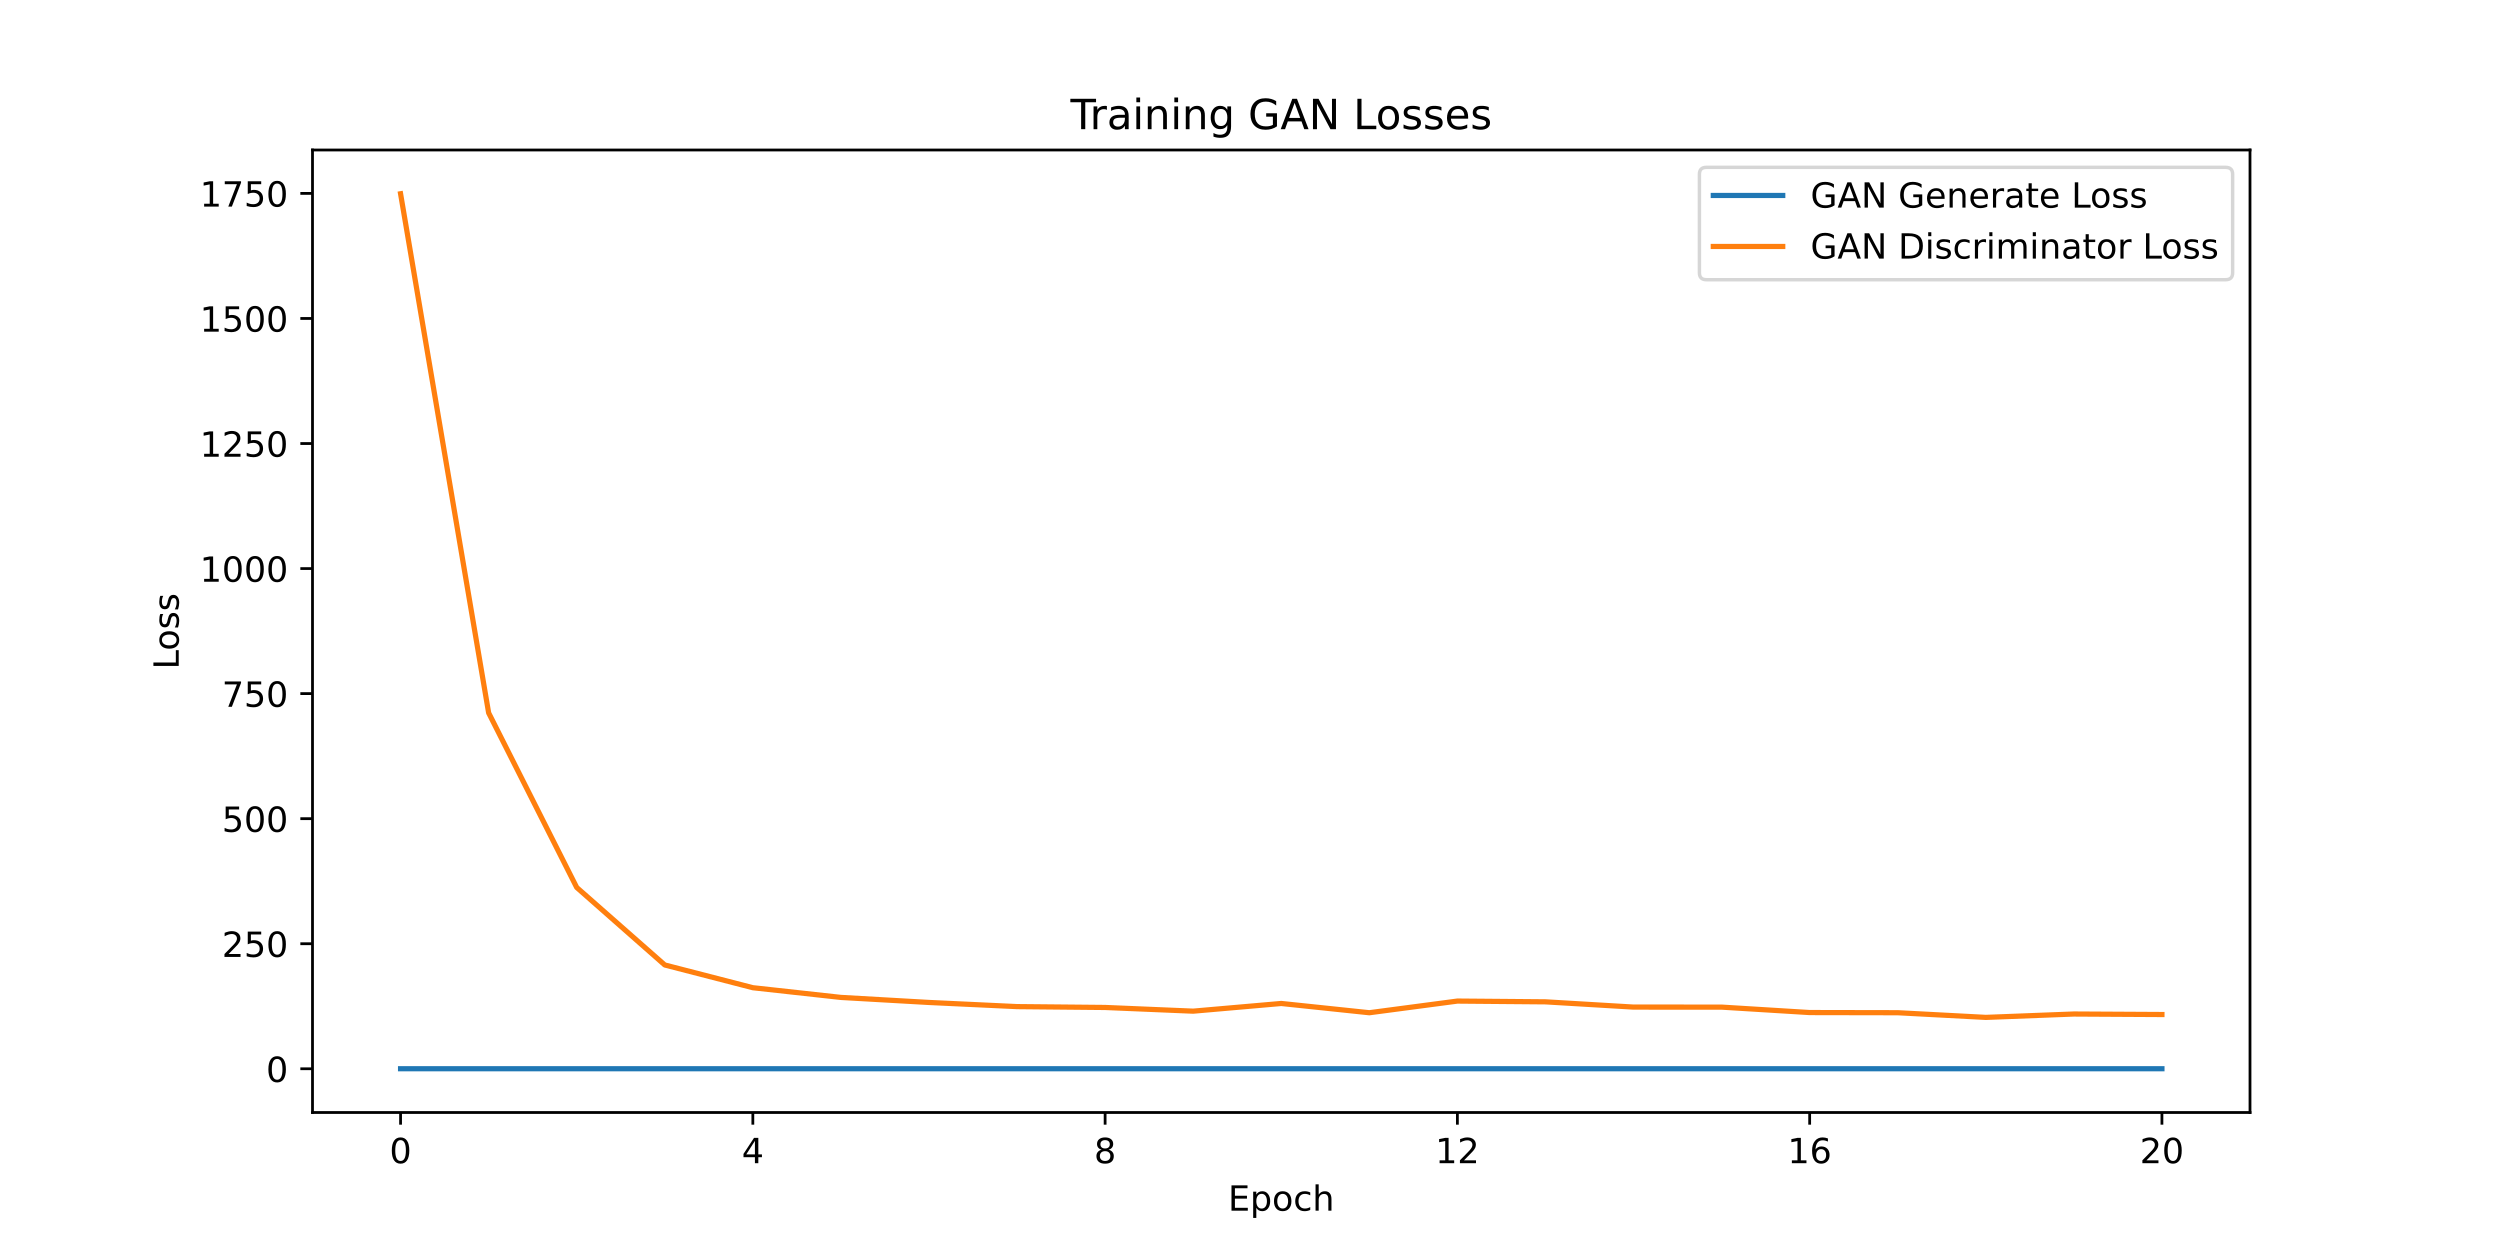
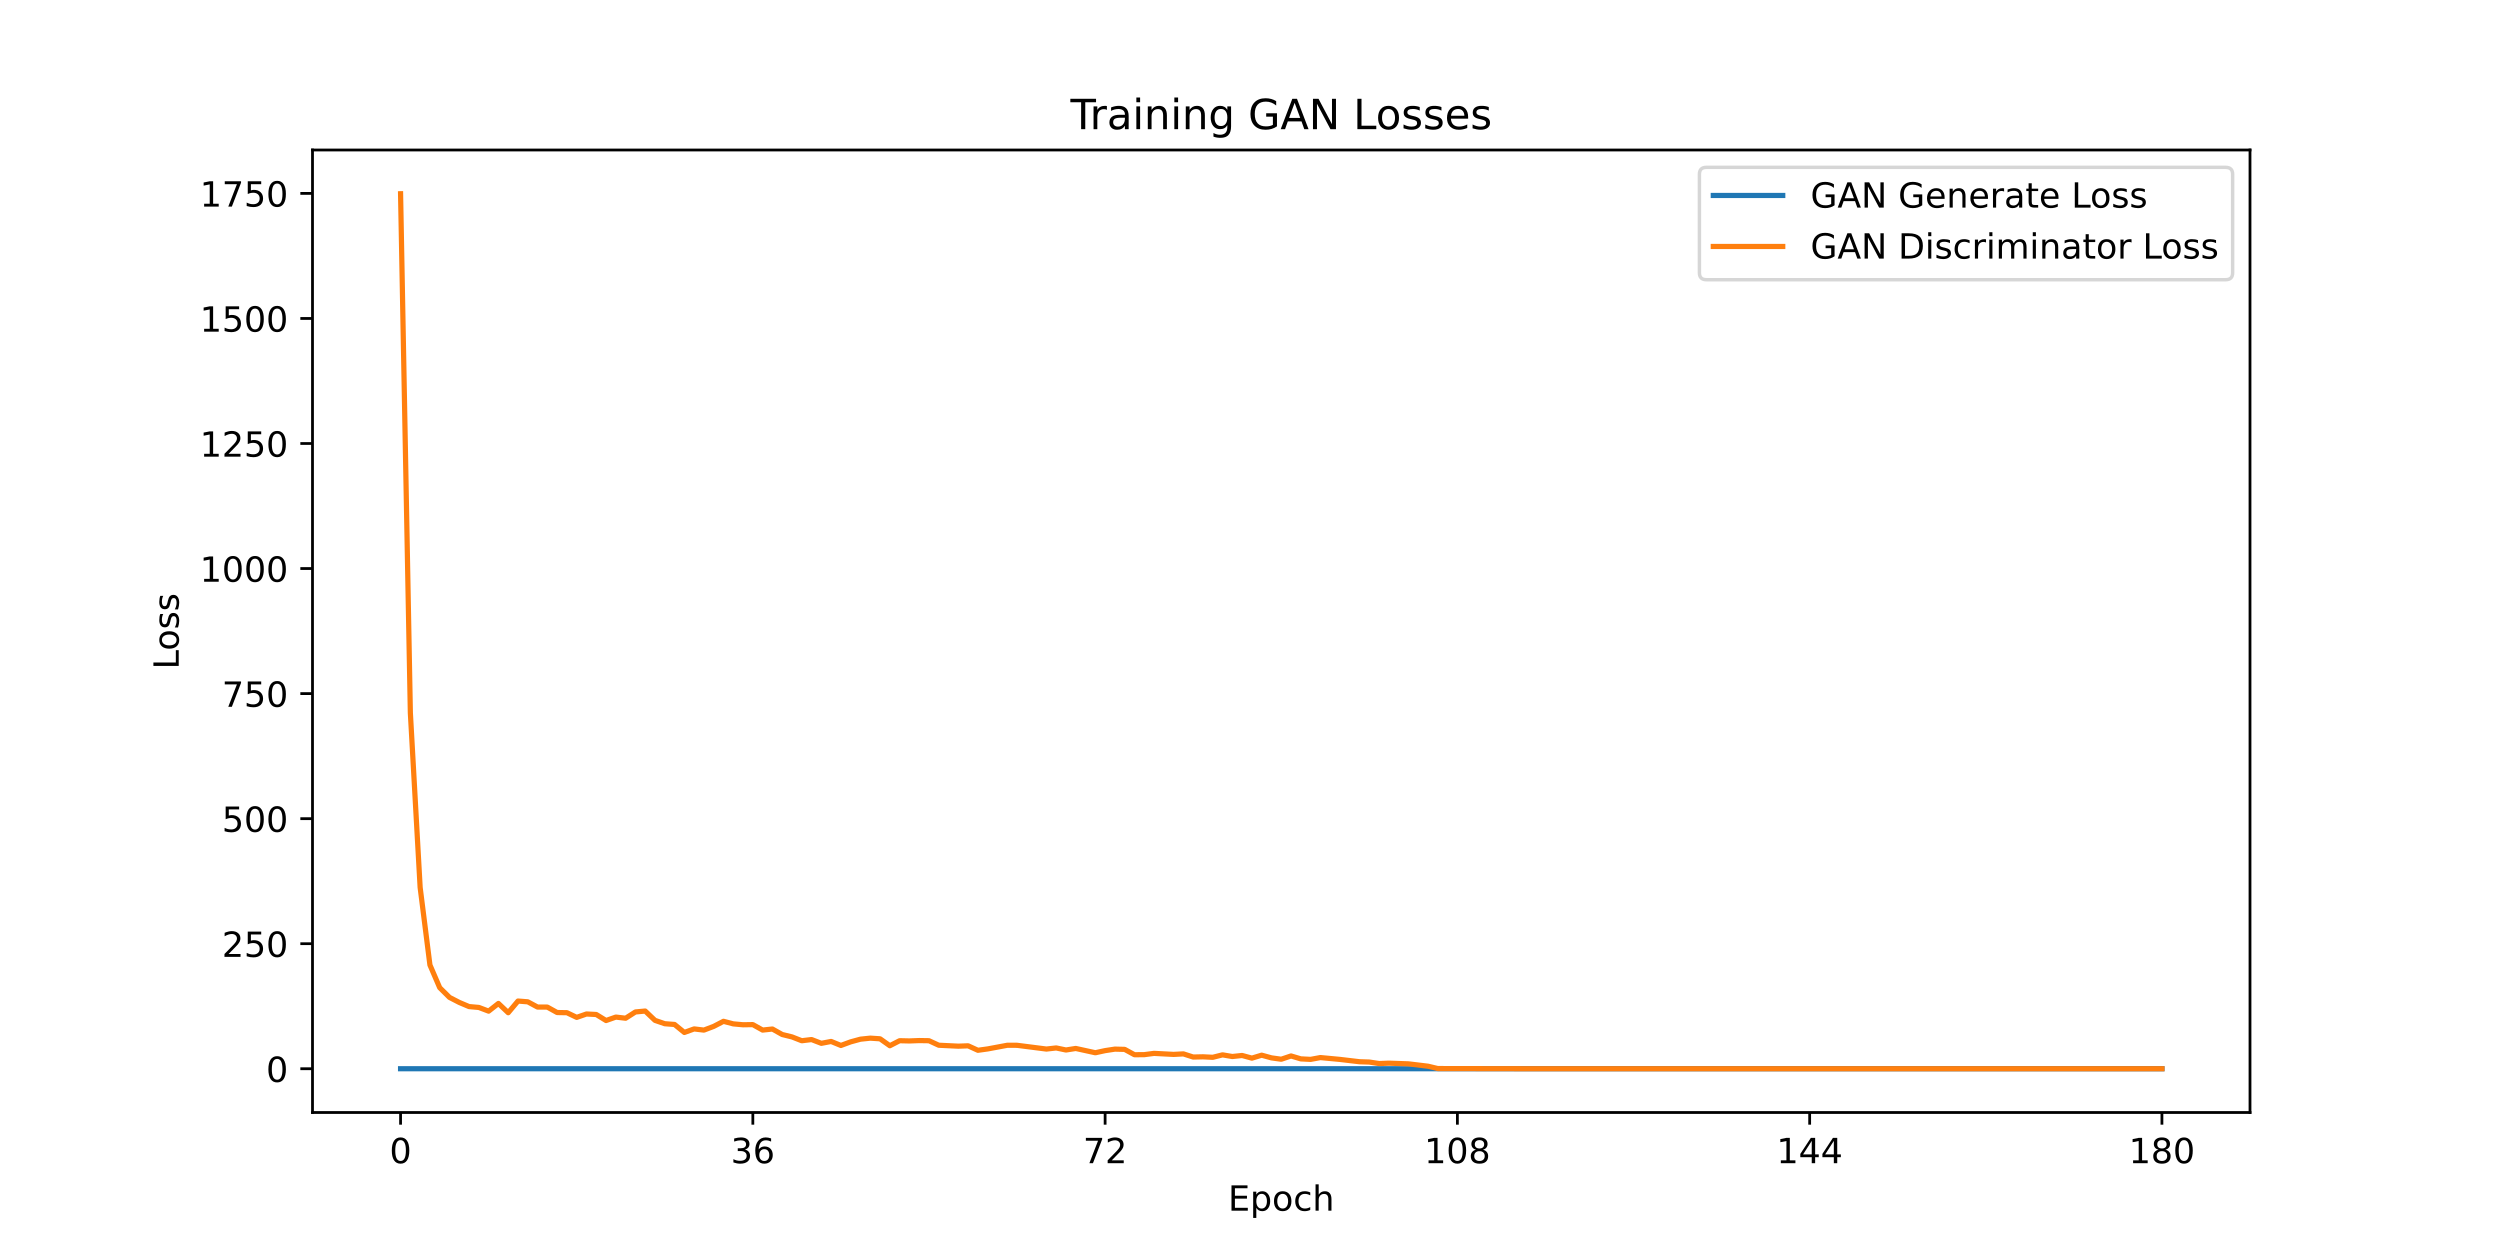
<svg xmlns="http://www.w3.org/2000/svg" xmlns:xlink="http://www.w3.org/1999/xlink" width="720pt" height="360pt" viewBox="0 0 720 360" version="1.1">
  <defs>
    <style type="text/css">*{stroke-linejoin: round; stroke-linecap: butt}</style>
  </defs>
  <g id="figure_1">
    <g id="patch_1">
      <path d="M 0 360  L 720 360  L 720 0  L 0 0  z " style="fill: #ffffff" />
    </g>
    <g id="axes_1">
      <g id="patch_2">
        <path d="M 90 320.4  L 648 320.4  L 648 43.2  L 90 43.2  z " style="fill: #ffffff" />
      </g>
      <g id="matplotlib.axis_1">
        <g id="xtick_1">
          <g id="line2d_1">
            <defs>
-               <path id="m4327626e29" d="M 0 0  L 0 3.5  " style="stroke: #000000; stroke-width: 0.8" />
-             </defs>
-             <g>
-               <use xlink:href="#m4327626e29" x="115.364" y="320.4" style="stroke: #000000; stroke-width: 0.8" />
+               <path id="m03075c5ee9" d="M 0 0  L 0 3.5  " style="stroke: #000000; stroke-width: 0.8" />
+             </defs>
+             <g>
+               <use xlink:href="#m03075c5ee9" x="115.364" y="320.4" style="stroke: #000000; stroke-width: 0.8" />
            </g>
          </g>
          <g id="text_1">
            <g transform="translate(112.1824 334.9984) scale(0.1 -0.1)">
              <defs>
                <path id="DejaVuSans-30" d="M 2034 4250  Q 1547 4250 1301 3770  Q 1056 3291 1056 2328  Q 1056 1369 1301 889  Q 1547 409 2034 409  Q 2525 409 2770 889  Q 3016 1369 3016 2328  Q 3016 3291 2770 3770  Q 2525 4250 2034 4250  z M 2034 4750  Q 2819 4750 3233 4129  Q 3647 3509 3647 2328  Q 3647 1150 3233 529  Q 2819 -91 2034 -91  Q 1250 -91 836 529  Q 422 1150 422 2328  Q 422 3509 836 4129  Q 1250 4750 2034 4750  z " transform="scale(0.015625)" />
              </defs>
              <use xlink:href="#DejaVuSans-30" />
            </g>
          </g>
        </g>
        <g id="xtick_2">
          <g id="line2d_2">
            <g>
-               <use xlink:href="#m4327626e29" x="216.818" y="320.4" style="stroke: #000000; stroke-width: 0.8" />
+               <use xlink:href="#m03075c5ee9" x="216.818" y="320.4" style="stroke: #000000; stroke-width: 0.8" />
            </g>
          </g>
          <g id="text_2">
-             <g transform="translate(213.6369 334.9984) scale(0.1 -0.1)">
-               <defs>
-                 <path id="DejaVuSans-34" d="M 2419 4116  L 825 1625  L 2419 1625  L 2419 4116  z M 2253 4666  L 3047 4666  L 3047 1625  L 3713 1625  L 3713 1100  L 3047 1100  L 3047 0  L 2419 0  L 2419 1100  L 313 1100  L 313 1709  L 2253 4666  z " transform="scale(0.015625)" />
-               </defs>
-               <use xlink:href="#DejaVuSans-34" />
+             <g transform="translate(210.4557 334.9984) scale(0.1 -0.1)">
+               <defs>
+                 <path id="DejaVuSans-33" d="M 2597 2516  Q 3050 2419 3304 2112  Q 3559 1806 3559 1356  Q 3559 666 3084 287  Q 2609 -91 1734 -91  Q 1441 -91 1130 -33  Q 819 25 488 141  L 488 750  Q 750 597 1062 519  Q 1375 441 1716 441  Q 2309 441 2620 675  Q 2931 909 2931 1356  Q 2931 1769 2642 2001  Q 2353 2234 1838 2234  L 1294 2234  L 1294 2753  L 1863 2753  Q 2328 2753 2575 2939  Q 2822 3125 2822 3475  Q 2822 3834 2567 4026  Q 2313 4219 1838 4219  Q 1578 4219 1281 4162  Q 984 4106 628 3988  L 628 4550  Q 988 4650 1302 4700  Q 1616 4750 1894 4750  Q 2613 4750 3031 4423  Q 3450 4097 3450 3541  Q 3450 3153 3228 2886  Q 3006 2619 2597 2516  z " transform="scale(0.015625)" />
+                 <path id="DejaVuSans-36" d="M 2113 2584  Q 1688 2584 1439 2293  Q 1191 2003 1191 1497  Q 1191 994 1439 701  Q 1688 409 2113 409  Q 2538 409 2786 701  Q 3034 994 3034 1497  Q 3034 2003 2786 2293  Q 2538 2584 2113 2584  z M 3366 4563  L 3366 3988  Q 3128 4100 2886 4159  Q 2644 4219 2406 4219  Q 1781 4219 1451 3797  Q 1122 3375 1075 2522  Q 1259 2794 1537 2939  Q 1816 3084 2150 3084  Q 2853 3084 3261 2657  Q 3669 2231 3669 1497  Q 3669 778 3244 343  Q 2819 -91 2113 -91  Q 1303 -91 875 529  Q 447 1150 447 2328  Q 447 3434 972 4092  Q 1497 4750 2381 4750  Q 2619 4750 2861 4703  Q 3103 4656 3366 4563  z " transform="scale(0.015625)" />
+               </defs>
+               <use xlink:href="#DejaVuSans-33" />
+               <use xlink:href="#DejaVuSans-36" transform="translate(63.62305 0)" />
            </g>
          </g>
        </g>
        <g id="xtick_3">
          <g id="line2d_3">
            <g>
-               <use xlink:href="#m4327626e29" x="318.273" y="320.4" style="stroke: #000000; stroke-width: 0.8" />
+               <use xlink:href="#m03075c5ee9" x="318.273" y="320.4" style="stroke: #000000; stroke-width: 0.8" />
            </g>
          </g>
          <g id="text_3">
-             <g transform="translate(315.0915 334.9984) scale(0.1 -0.1)">
-               <defs>
-                 <path id="DejaVuSans-38" d="M 2034 2216  Q 1584 2216 1326 1975  Q 1069 1734 1069 1313  Q 1069 891 1326 650  Q 1584 409 2034 409  Q 2484 409 2743 651  Q 3003 894 3003 1313  Q 3003 1734 2745 1975  Q 2488 2216 2034 2216  z M 1403 2484  Q 997 2584 770 2862  Q 544 3141 544 3541  Q 544 4100 942 4425  Q 1341 4750 2034 4750  Q 2731 4750 3128 4425  Q 3525 4100 3525 3541  Q 3525 3141 3298 2862  Q 3072 2584 2669 2484  Q 3125 2378 3379 2068  Q 3634 1759 3634 1313  Q 3634 634 3220 271  Q 2806 -91 2034 -91  Q 1263 -91 848 271  Q 434 634 434 1313  Q 434 1759 690 2068  Q 947 2378 1403 2484  z M 1172 3481  Q 1172 3119 1398 2916  Q 1625 2713 2034 2713  Q 2441 2713 2670 2916  Q 2900 3119 2900 3481  Q 2900 3844 2670 4047  Q 2441 4250 2034 4250  Q 1625 4250 1398 4047  Q 1172 3844 1172 3481  z " transform="scale(0.015625)" />
-               </defs>
-               <use xlink:href="#DejaVuSans-38" />
+             <g transform="translate(311.9102 334.9984) scale(0.1 -0.1)">
+               <defs>
+                 <path id="DejaVuSans-37" d="M 525 4666  L 3525 4666  L 3525 4397  L 1831 0  L 1172 0  L 2766 4134  L 525 4134  L 525 4666  z " transform="scale(0.015625)" />
+                 <path id="DejaVuSans-32" d="M 1228 531  L 3431 531  L 3431 0  L 469 0  L 469 531  Q 828 903 1448 1529  Q 2069 2156 2228 2338  Q 2531 2678 2651 2914  Q 2772 3150 2772 3378  Q 2772 3750 2511 3984  Q 2250 4219 1831 4219  Q 1534 4219 1204 4116  Q 875 4013 500 3803  L 500 4441  Q 881 4594 1212 4672  Q 1544 4750 1819 4750  Q 2544 4750 2975 4387  Q 3406 4025 3406 3419  Q 3406 3131 3298 2873  Q 3191 2616 2906 2266  Q 2828 2175 2409 1742  Q 1991 1309 1228 531  z " transform="scale(0.015625)" />
+               </defs>
+               <use xlink:href="#DejaVuSans-37" />
+               <use xlink:href="#DejaVuSans-32" transform="translate(63.62305 0)" />
            </g>
          </g>
        </g>
        <g id="xtick_4">
          <g id="line2d_4">
            <g>
-               <use xlink:href="#m4327626e29" x="419.727" y="320.4" style="stroke: #000000; stroke-width: 0.8" />
+               <use xlink:href="#m03075c5ee9" x="419.727" y="320.4" style="stroke: #000000; stroke-width: 0.8" />
            </g>
          </g>
          <g id="text_4">
-             <g transform="translate(413.3648 334.9984) scale(0.1 -0.1)">
+             <g transform="translate(410.1835 334.9984) scale(0.1 -0.1)">
              <defs>
                <path id="DejaVuSans-31" d="M 794 531  L 1825 531  L 1825 4091  L 703 3866  L 703 4441  L 1819 4666  L 2450 4666  L 2450 531  L 3481 531  L 3481 0  L 794 0  L 794 531  z " transform="scale(0.015625)" />
-                 <path id="DejaVuSans-32" d="M 1228 531  L 3431 531  L 3431 0  L 469 0  L 469 531  Q 828 903 1448 1529  Q 2069 2156 2228 2338  Q 2531 2678 2651 2914  Q 2772 3150 2772 3378  Q 2772 3750 2511 3984  Q 2250 4219 1831 4219  Q 1534 4219 1204 4116  Q 875 4013 500 3803  L 500 4441  Q 881 4594 1212 4672  Q 1544 4750 1819 4750  Q 2544 4750 2975 4387  Q 3406 4025 3406 3419  Q 3406 3131 3298 2873  Q 3191 2616 2906 2266  Q 2828 2175 2409 1742  Q 1991 1309 1228 531  z " transform="scale(0.015625)" />
-               </defs>
-               <use xlink:href="#DejaVuSans-31" />
-               <use xlink:href="#DejaVuSans-32" transform="translate(63.62305 0)" />
+                 <path id="DejaVuSans-38" d="M 2034 2216  Q 1584 2216 1326 1975  Q 1069 1734 1069 1313  Q 1069 891 1326 650  Q 1584 409 2034 409  Q 2484 409 2743 651  Q 3003 894 3003 1313  Q 3003 1734 2745 1975  Q 2488 2216 2034 2216  z M 1403 2484  Q 997 2584 770 2862  Q 544 3141 544 3541  Q 544 4100 942 4425  Q 1341 4750 2034 4750  Q 2731 4750 3128 4425  Q 3525 4100 3525 3541  Q 3525 3141 3298 2862  Q 3072 2584 2669 2484  Q 3125 2378 3379 2068  Q 3634 1759 3634 1313  Q 3634 634 3220 271  Q 2806 -91 2034 -91  Q 1263 -91 848 271  Q 434 634 434 1313  Q 434 1759 690 2068  Q 947 2378 1403 2484  z M 1172 3481  Q 1172 3119 1398 2916  Q 1625 2713 2034 2713  Q 2441 2713 2670 2916  Q 2900 3119 2900 3481  Q 2900 3844 2670 4047  Q 2441 4250 2034 4250  Q 1625 4250 1398 4047  Q 1172 3844 1172 3481  z " transform="scale(0.015625)" />
+               </defs>
+               <use xlink:href="#DejaVuSans-31" />
+               <use xlink:href="#DejaVuSans-30" transform="translate(63.62305 0)" />
+               <use xlink:href="#DejaVuSans-38" transform="translate(127.2461 0)" />
            </g>
          </g>
        </g>
        <g id="xtick_5">
          <g id="line2d_5">
            <g>
-               <use xlink:href="#m4327626e29" x="521.182" y="320.4" style="stroke: #000000; stroke-width: 0.8" />
+               <use xlink:href="#m03075c5ee9" x="521.182" y="320.4" style="stroke: #000000; stroke-width: 0.8" />
            </g>
          </g>
          <g id="text_5">
-             <g transform="translate(514.8193 334.9984) scale(0.1 -0.1)">
-               <defs>
-                 <path id="DejaVuSans-36" d="M 2113 2584  Q 1688 2584 1439 2293  Q 1191 2003 1191 1497  Q 1191 994 1439 701  Q 1688 409 2113 409  Q 2538 409 2786 701  Q 3034 994 3034 1497  Q 3034 2003 2786 2293  Q 2538 2584 2113 2584  z M 3366 4563  L 3366 3988  Q 3128 4100 2886 4159  Q 2644 4219 2406 4219  Q 1781 4219 1451 3797  Q 1122 3375 1075 2522  Q 1259 2794 1537 2939  Q 1816 3084 2150 3084  Q 2853 3084 3261 2657  Q 3669 2231 3669 1497  Q 3669 778 3244 343  Q 2819 -91 2113 -91  Q 1303 -91 875 529  Q 447 1150 447 2328  Q 447 3434 972 4092  Q 1497 4750 2381 4750  Q 2619 4750 2861 4703  Q 3103 4656 3366 4563  z " transform="scale(0.015625)" />
-               </defs>
-               <use xlink:href="#DejaVuSans-31" />
-               <use xlink:href="#DejaVuSans-36" transform="translate(63.62305 0)" />
+             <g transform="translate(511.6381 334.9984) scale(0.1 -0.1)">
+               <defs>
+                 <path id="DejaVuSans-34" d="M 2419 4116  L 825 1625  L 2419 1625  L 2419 4116  z M 2253 4666  L 3047 4666  L 3047 1625  L 3713 1625  L 3713 1100  L 3047 1100  L 3047 0  L 2419 0  L 2419 1100  L 313 1100  L 313 1709  L 2253 4666  z " transform="scale(0.015625)" />
+               </defs>
+               <use xlink:href="#DejaVuSans-31" />
+               <use xlink:href="#DejaVuSans-34" transform="translate(63.62305 0)" />
+               <use xlink:href="#DejaVuSans-34" transform="translate(127.2461 0)" />
            </g>
          </g>
        </g>
        <g id="xtick_6">
          <g id="line2d_6">
            <g>
-               <use xlink:href="#m4327626e29" x="622.636" y="320.4" style="stroke: #000000; stroke-width: 0.8" />
+               <use xlink:href="#m03075c5ee9" x="622.636" y="320.4" style="stroke: #000000; stroke-width: 0.8" />
            </g>
          </g>
          <g id="text_6">
-             <g transform="translate(616.2739 334.9984) scale(0.1 -0.1)">
-               <use xlink:href="#DejaVuSans-32" />
-               <use xlink:href="#DejaVuSans-30" transform="translate(63.62305 0)" />
+             <g transform="translate(613.0926 334.9984) scale(0.1 -0.1)">
+               <use xlink:href="#DejaVuSans-31" />
+               <use xlink:href="#DejaVuSans-38" transform="translate(63.62305 0)" />
+               <use xlink:href="#DejaVuSans-30" transform="translate(127.2461 0)" />
            </g>
          </g>
        </g>
        <g id="text_7">
          <g transform="translate(353.6891 348.6766) scale(0.1 -0.1)">
            <defs>
              <path id="DejaVuSans-45" d="M 628 4666  L 3578 4666  L 3578 4134  L 1259 4134  L 1259 2753  L 3481 2753  L 3481 2222  L 1259 2222  L 1259 531  L 3634 531  L 3634 0  L 628 0  L 628 4666  z " transform="scale(0.015625)" />
              <path id="DejaVuSans-70" d="M 1159 525  L 1159 -1331  L 581 -1331  L 581 3500  L 1159 3500  L 1159 2969  Q 1341 3281 1617 3432  Q 1894 3584 2278 3584  Q 2916 3584 3314 3078  Q 3713 2572 3713 1747  Q 3713 922 3314 415  Q 2916 -91 2278 -91  Q 1894 -91 1617 61  Q 1341 213 1159 525  z M 3116 1747  Q 3116 2381 2855 2742  Q 2594 3103 2138 3103  Q 1681 3103 1420 2742  Q 1159 2381 1159 1747  Q 1159 1113 1420 752  Q 1681 391 2138 391  Q 2594 391 2855 752  Q 3116 1113 3116 1747  z " transform="scale(0.015625)" />
              <path id="DejaVuSans-6f" d="M 1959 3097  Q 1497 3097 1228 2736  Q 959 2375 959 1747  Q 959 1119 1226 758  Q 1494 397 1959 397  Q 2419 397 2687 759  Q 2956 1122 2956 1747  Q 2956 2369 2687 2733  Q 2419 3097 1959 3097  z M 1959 3584  Q 2709 3584 3137 3096  Q 3566 2609 3566 1747  Q 3566 888 3137 398  Q 2709 -91 1959 -91  Q 1206 -91 779 398  Q 353 888 353 1747  Q 353 2609 779 3096  Q 1206 3584 1959 3584  z " transform="scale(0.015625)" />
              <path id="DejaVuSans-63" d="M 3122 3366  L 3122 2828  Q 2878 2963 2633 3030  Q 2388 3097 2138 3097  Q 1578 3097 1268 2742  Q 959 2388 959 1747  Q 959 1106 1268 751  Q 1578 397 2138 397  Q 2388 397 2633 464  Q 2878 531 3122 666  L 3122 134  Q 2881 22 2623 -34  Q 2366 -91 2075 -91  Q 1284 -91 818 406  Q 353 903 353 1747  Q 353 2603 823 3093  Q 1294 3584 2113 3584  Q 2378 3584 2631 3529  Q 2884 3475 3122 3366  z " transform="scale(0.015625)" />
              <path id="DejaVuSans-68" d="M 3513 2113  L 3513 0  L 2938 0  L 2938 2094  Q 2938 2591 2744 2837  Q 2550 3084 2163 3084  Q 1697 3084 1428 2787  Q 1159 2491 1159 1978  L 1159 0  L 581 0  L 581 4863  L 1159 4863  L 1159 2956  Q 1366 3272 1645 3428  Q 1925 3584 2291 3584  Q 2894 3584 3203 3211  Q 3513 2838 3513 2113  z " transform="scale(0.015625)" />
            </defs>
            <use xlink:href="#DejaVuSans-45" />
            <use xlink:href="#DejaVuSans-70" transform="translate(63.18359 0)" />
            <use xlink:href="#DejaVuSans-6f" transform="translate(126.6602 0)" />
            <use xlink:href="#DejaVuSans-63" transform="translate(187.8418 0)" />
            <use xlink:href="#DejaVuSans-68" transform="translate(242.8223 0)" />
          </g>
        </g>
      </g>
      <g id="matplotlib.axis_2">
        <g id="ytick_1">
          <g id="line2d_7">
            <defs>
-               <path id="m66d0e01a1a" d="M 0 0  L -3.5 0  " style="stroke: #000000; stroke-width: 0.8" />
-             </defs>
-             <g>
-               <use xlink:href="#m66d0e01a1a" x="90" y="307.807" style="stroke: #000000; stroke-width: 0.8" />
+               <path id="m2df375b5ec" d="M 0 0  L -3.5 0  " style="stroke: #000000; stroke-width: 0.8" />
+             </defs>
+             <g>
+               <use xlink:href="#m2df375b5ec" x="90" y="307.8" style="stroke: #000000; stroke-width: 0.8" />
            </g>
          </g>
          <g id="text_8">
-             <g transform="translate(76.6375 311.6062) scale(0.1 -0.1)">
+             <g transform="translate(76.6375 311.5995) scale(0.1 -0.1)">
              <use xlink:href="#DejaVuSans-30" />
            </g>
          </g>
        </g>
        <g id="ytick_2">
          <g id="line2d_8">
            <g>
-               <use xlink:href="#m66d0e01a1a" x="90" y="271.792" style="stroke: #000000; stroke-width: 0.8" />
+               <use xlink:href="#m2df375b5ec" x="90" y="271.786" style="stroke: #000000; stroke-width: 0.8" />
            </g>
          </g>
          <g id="text_9">
-             <g transform="translate(63.9125 275.5911) scale(0.1 -0.1)">
+             <g transform="translate(63.9125 275.5854) scale(0.1 -0.1)">
              <defs>
                <path id="DejaVuSans-35" d="M 691 4666  L 3169 4666  L 3169 4134  L 1269 4134  L 1269 2991  Q 1406 3038 1543 3061  Q 1681 3084 1819 3084  Q 2600 3084 3056 2656  Q 3513 2228 3513 1497  Q 3513 744 3044 326  Q 2575 -91 1722 -91  Q 1428 -91 1123 -41  Q 819 9 494 109  L 494 744  Q 775 591 1075 516  Q 1375 441 1709 441  Q 2250 441 2565 725  Q 2881 1009 2881 1497  Q 2881 1984 2565 2268  Q 2250 2553 1709 2553  Q 1456 2553 1204 2497  Q 953 2441 691 2322  L 691 4666  z " transform="scale(0.015625)" />
              </defs>
              <use xlink:href="#DejaVuSans-32" />
              <use xlink:href="#DejaVuSans-35" transform="translate(63.62305 0)" />
              <use xlink:href="#DejaVuSans-30" transform="translate(127.2461 0)" />
            </g>
          </g>
        </g>
        <g id="ytick_3">
          <g id="line2d_9">
            <g>
-               <use xlink:href="#m66d0e01a1a" x="90" y="235.777" style="stroke: #000000; stroke-width: 0.8" />
+               <use xlink:href="#m2df375b5ec" x="90" y="235.772" style="stroke: #000000; stroke-width: 0.8" />
            </g>
          </g>
          <g id="text_10">
-             <g transform="translate(63.9125 239.5761) scale(0.1 -0.1)">
+             <g transform="translate(63.9125 239.5713) scale(0.1 -0.1)">
              <use xlink:href="#DejaVuSans-35" />
              <use xlink:href="#DejaVuSans-30" transform="translate(63.62305 0)" />
              <use xlink:href="#DejaVuSans-30" transform="translate(127.2461 0)" />
            </g>
          </g>
        </g>
        <g id="ytick_4">
          <g id="line2d_10">
            <g>
-               <use xlink:href="#m66d0e01a1a" x="90" y="199.762" style="stroke: #000000; stroke-width: 0.8" />
+               <use xlink:href="#m2df375b5ec" x="90" y="199.758" style="stroke: #000000; stroke-width: 0.8" />
            </g>
          </g>
          <g id="text_11">
-             <g transform="translate(63.9125 203.5611) scale(0.1 -0.1)">
-               <defs>
-                 <path id="DejaVuSans-37" d="M 525 4666  L 3525 4666  L 3525 4397  L 1831 0  L 1172 0  L 2766 4134  L 525 4134  L 525 4666  z " transform="scale(0.015625)" />
-               </defs>
+             <g transform="translate(63.9125 203.5572) scale(0.1 -0.1)">
              <use xlink:href="#DejaVuSans-37" />
              <use xlink:href="#DejaVuSans-35" transform="translate(63.62305 0)" />
              <use xlink:href="#DejaVuSans-30" transform="translate(127.2461 0)" />
            </g>
          </g>
        </g>
        <g id="ytick_5">
          <g id="line2d_11">
            <g>
-               <use xlink:href="#m66d0e01a1a" x="90" y="163.747" style="stroke: #000000; stroke-width: 0.8" />
+               <use xlink:href="#m2df375b5ec" x="90" y="163.744" style="stroke: #000000; stroke-width: 0.8" />
            </g>
          </g>
          <g id="text_12">
-             <g transform="translate(57.55 167.546) scale(0.1 -0.1)">
+             <g transform="translate(57.55 167.5431) scale(0.1 -0.1)">
              <use xlink:href="#DejaVuSans-31" />
              <use xlink:href="#DejaVuSans-30" transform="translate(63.62305 0)" />
              <use xlink:href="#DejaVuSans-30" transform="translate(127.2461 0)" />
              <use xlink:href="#DejaVuSans-30" transform="translate(190.8691 0)" />
            </g>
          </g>
        </g>
        <g id="ytick_6">
          <g id="line2d_12">
            <g>
-               <use xlink:href="#m66d0e01a1a" x="90" y="127.732" style="stroke: #000000; stroke-width: 0.8" />
+               <use xlink:href="#m2df375b5ec" x="90" y="127.73" style="stroke: #000000; stroke-width: 0.8" />
            </g>
          </g>
          <g id="text_13">
-             <g transform="translate(57.55 131.531) scale(0.1 -0.1)">
+             <g transform="translate(57.55 131.5291) scale(0.1 -0.1)">
              <use xlink:href="#DejaVuSans-31" />
              <use xlink:href="#DejaVuSans-32" transform="translate(63.62305 0)" />
              <use xlink:href="#DejaVuSans-35" transform="translate(127.2461 0)" />
              <use xlink:href="#DejaVuSans-30" transform="translate(190.8691 0)" />
            </g>
          </g>
        </g>
        <g id="ytick_7">
          <g id="line2d_13">
            <g>
-               <use xlink:href="#m66d0e01a1a" x="90" y="91.717" style="stroke: #000000; stroke-width: 0.8" />
+               <use xlink:href="#m2df375b5ec" x="90" y="91.716" style="stroke: #000000; stroke-width: 0.8" />
            </g>
          </g>
          <g id="text_14">
-             <g transform="translate(57.55 95.51592) scale(0.1 -0.1)">
+             <g transform="translate(57.55 95.51497) scale(0.1 -0.1)">
              <use xlink:href="#DejaVuSans-31" />
              <use xlink:href="#DejaVuSans-35" transform="translate(63.62305 0)" />
              <use xlink:href="#DejaVuSans-30" transform="translate(127.2461 0)" />
              <use xlink:href="#DejaVuSans-30" transform="translate(190.8691 0)" />
            </g>
          </g>
        </g>
        <g id="ytick_8">
          <g id="line2d_14">
            <g>
-               <use xlink:href="#m66d0e01a1a" x="90" y="55.702" style="stroke: #000000; stroke-width: 0.8" />
+               <use xlink:href="#m2df375b5ec" x="90" y="55.702" style="stroke: #000000; stroke-width: 0.8" />
            </g>
          </g>
          <g id="text_15">
            <g transform="translate(57.55 59.50088) scale(0.1 -0.1)">
              <use xlink:href="#DejaVuSans-31" />
              <use xlink:href="#DejaVuSans-37" transform="translate(63.62305 0)" />
              <use xlink:href="#DejaVuSans-35" transform="translate(127.2461 0)" />
              <use xlink:href="#DejaVuSans-30" transform="translate(190.8691 0)" />
            </g>
          </g>
        </g>
        <g id="text_16">
          <g transform="translate(51.47031 192.7672) rotate(-90) scale(0.1 -0.1)">
            <defs>
              <path id="DejaVuSans-4c" d="M 628 4666  L 1259 4666  L 1259 531  L 3531 531  L 3531 0  L 628 0  L 628 4666  z " transform="scale(0.015625)" />
              <path id="DejaVuSans-73" d="M 2834 3397  L 2834 2853  Q 2591 2978 2328 3040  Q 2066 3103 1784 3103  Q 1356 3103 1142 2972  Q 928 2841 928 2578  Q 928 2378 1081 2264  Q 1234 2150 1697 2047  L 1894 2003  Q 2506 1872 2764 1633  Q 3022 1394 3022 966  Q 3022 478 2636 193  Q 2250 -91 1575 -91  Q 1294 -91 989 -36  Q 684 19 347 128  L 347 722  Q 666 556 975 473  Q 1284 391 1588 391  Q 1994 391 2212 530  Q 2431 669 2431 922  Q 2431 1156 2273 1281  Q 2116 1406 1581 1522  L 1381 1569  Q 847 1681 609 1914  Q 372 2147 372 2553  Q 372 3047 722 3315  Q 1072 3584 1716 3584  Q 2034 3584 2315 3537  Q 2597 3491 2834 3397  z " transform="scale(0.015625)" />
            </defs>
            <use xlink:href="#DejaVuSans-4c" />
            <use xlink:href="#DejaVuSans-6f" transform="translate(53.96289 0)" />
            <use xlink:href="#DejaVuSans-73" transform="translate(115.1445 0)" />
            <use xlink:href="#DejaVuSans-73" transform="translate(167.2441 0)" />
          </g>
        </g>
      </g>
      <g id="line2d_15">
-         <path d="M 115.364 307.798  L 140.727 307.799  L 166.091 307.799  L 191.455 307.8  L 216.818 307.8  L 242.182 307.8  L 267.545 307.8  L 292.909 307.8  L 318.273 307.8  L 343.636 307.8  L 369 307.8  L 394.364 307.8  L 419.727 307.8  L 445.091 307.8  L 470.455 307.8  L 495.818 307.8  L 521.182 307.8  L 546.545 307.8  L 571.909 307.799  L 597.273 307.799  L 622.636 307.799  " clip-path="url(#p8ce57c6923)" style="fill: none; stroke: #1f77b4; stroke-width: 1.5; stroke-linecap: square" />
+         <path d="M 115.364 307.791  L 383.091 307.793  L 622.636 307.8  L 622.636 307.8  " clip-path="url(#p4eeffd8a02)" style="fill: none; stroke: #1f77b4; stroke-width: 1.5; stroke-linecap: square" />
      </g>
      <g id="line2d_16">
-         <path d="M 115.364 55.8  L 140.727 205.303  L 166.091 255.588  L 191.455 277.912  L 216.818 284.462  L 242.182 287.256  L 267.545 288.708  L 292.909 289.903  L 318.273 290.151  L 343.636 291.215  L 369 289  L 394.364 291.668  L 419.727 288.308  L 445.091 288.528  L 470.455 290.042  L 495.818 290.05  L 521.182 291.615  L 546.545 291.664  L 571.909 293.01  L 597.273 292.037  L 622.636 292.183  " clip-path="url(#p8ce57c6923)" style="fill: none; stroke: #ff7f0e; stroke-width: 1.5; stroke-linecap: square" />
+         <path d="M 115.364 55.8  L 118.182 205.299  L 121 255.582  L 123.818 277.906  L 126.636 284.455  L 129.455 287.25  L 132.273 288.702  L 135.091 289.897  L 137.909 290.144  L 140.727 291.209  L 143.545 288.994  L 146.364 291.662  L 149.182 288.302  L 152 288.522  L 154.818 290.036  L 157.636 290.044  L 160.455 291.609  L 163.273 291.658  L 166.091 293.004  L 168.909 292.03  L 171.727 292.177  L 174.545 293.911  L 177.364 292.92  L 180.182 293.249  L 183 291.444  L 185.818 291.18  L 188.636 293.866  L 191.455 294.832  L 194.273 295.048  L 197.091 297.345  L 199.909 296.329  L 202.727 296.669  L 205.545 295.6  L 208.364 294.137  L 211.182 294.875  L 214 295.134  L 216.818 295.088  L 219.636 296.66  L 222.455 296.359  L 225.273 297.94  L 228.091 298.63  L 230.909 299.734  L 233.727 299.392  L 236.545 300.477  L 239.364 299.938  L 242.182 301.092  L 245 300.052  L 247.818 299.285  L 250.636 298.989  L 253.455 299.171  L 256.273 301.169  L 259.091 299.724  L 261.909 299.791  L 264.727 299.683  L 267.545 299.728  L 270.364 301.028  L 276 301.3  L 278.818 301.194  L 281.636 302.482  L 284.455 302.092  L 290.091 301.04  L 292.909 301.046  L 301.364 302.128  L 304.182 301.811  L 307 302.399  L 309.818 301.957  L 315.455 303.191  L 318.273 302.58  L 321.091 302.148  L 323.909 302.221  L 326.727 303.762  L 329.545 303.741  L 332.364 303.371  L 338 303.668  L 340.818 303.519  L 343.636 304.428  L 346.455 304.363  L 349.273 304.505  L 352.091 303.8  L 354.909 304.277  L 357.727 303.978  L 360.545 304.745  L 363.364 303.894  L 366.182 304.668  L 369 305.061  L 371.818 304.117  L 374.636 304.957  L 377.455 305.102  L 380.273 304.58  L 385.909 305.111  L 391.545 305.78  L 394.364 305.872  L 397.182 306.303  L 400 306.193  L 405.636 306.39  L 411.273 307.071  L 414.091 307.746  L 439.455 307.79  L 605.727 307.798  L 622.636 307.798  L 622.636 307.798  " clip-path="url(#p4eeffd8a02)" style="fill: none; stroke: #ff7f0e; stroke-width: 1.5; stroke-linecap: square" />
      </g>
      <g id="patch_3">
        <path d="M 90 320.4  L 90 43.2  " style="fill: none; stroke: #000000; stroke-width: 0.8; stroke-linejoin: miter; stroke-linecap: square" />
      </g>
      <g id="patch_4">
        <path d="M 648 320.4  L 648 43.2  " style="fill: none; stroke: #000000; stroke-width: 0.8; stroke-linejoin: miter; stroke-linecap: square" />
      </g>
      <g id="patch_5">
        <path d="M 90 320.4  L 648 320.4  " style="fill: none; stroke: #000000; stroke-width: 0.8; stroke-linejoin: miter; stroke-linecap: square" />
      </g>
      <g id="patch_6">
        <path d="M 90 43.2  L 648 43.2  " style="fill: none; stroke: #000000; stroke-width: 0.8; stroke-linejoin: miter; stroke-linecap: square" />
      </g>
      <g id="text_17">
        <g transform="translate(308.295 37.2) scale(0.12 -0.12)">
          <defs>
            <path id="DejaVuSans-54" d="M -19 4666  L 3928 4666  L 3928 4134  L 2272 4134  L 2272 0  L 1638 0  L 1638 4134  L -19 4134  L -19 4666  z " transform="scale(0.015625)" />
            <path id="DejaVuSans-72" d="M 2631 2963  Q 2534 3019 2420 3045  Q 2306 3072 2169 3072  Q 1681 3072 1420 2755  Q 1159 2438 1159 1844  L 1159 0  L 581 0  L 581 3500  L 1159 3500  L 1159 2956  Q 1341 3275 1631 3429  Q 1922 3584 2338 3584  Q 2397 3584 2469 3576  Q 2541 3569 2628 3553  L 2631 2963  z " transform="scale(0.015625)" />
            <path id="DejaVuSans-61" d="M 2194 1759  Q 1497 1759 1228 1600  Q 959 1441 959 1056  Q 959 750 1161 570  Q 1363 391 1709 391  Q 2188 391 2477 730  Q 2766 1069 2766 1631  L 2766 1759  L 2194 1759  z M 3341 1997  L 3341 0  L 2766 0  L 2766 531  Q 2569 213 2275 61  Q 1981 -91 1556 -91  Q 1019 -91 701 211  Q 384 513 384 1019  Q 384 1609 779 1909  Q 1175 2209 1959 2209  L 2766 2209  L 2766 2266  Q 2766 2663 2505 2880  Q 2244 3097 1772 3097  Q 1472 3097 1187 3025  Q 903 2953 641 2809  L 641 3341  Q 956 3463 1253 3523  Q 1550 3584 1831 3584  Q 2591 3584 2966 3190  Q 3341 2797 3341 1997  z " transform="scale(0.015625)" />
            <path id="DejaVuSans-69" d="M 603 3500  L 1178 3500  L 1178 0  L 603 0  L 603 3500  z M 603 4863  L 1178 4863  L 1178 4134  L 603 4134  L 603 4863  z " transform="scale(0.015625)" />
            <path id="DejaVuSans-6e" d="M 3513 2113  L 3513 0  L 2938 0  L 2938 2094  Q 2938 2591 2744 2837  Q 2550 3084 2163 3084  Q 1697 3084 1428 2787  Q 1159 2491 1159 1978  L 1159 0  L 581 0  L 581 3500  L 1159 3500  L 1159 2956  Q 1366 3272 1645 3428  Q 1925 3584 2291 3584  Q 2894 3584 3203 3211  Q 3513 2838 3513 2113  z " transform="scale(0.015625)" />
            <path id="DejaVuSans-67" d="M 2906 1791  Q 2906 2416 2648 2759  Q 2391 3103 1925 3103  Q 1463 3103 1205 2759  Q 947 2416 947 1791  Q 947 1169 1205 825  Q 1463 481 1925 481  Q 2391 481 2648 825  Q 2906 1169 2906 1791  z M 3481 434  Q 3481 -459 3084 -895  Q 2688 -1331 1869 -1331  Q 1566 -1331 1297 -1286  Q 1028 -1241 775 -1147  L 775 -588  Q 1028 -725 1275 -790  Q 1522 -856 1778 -856  Q 2344 -856 2625 -561  Q 2906 -266 2906 331  L 2906 616  Q 2728 306 2450 153  Q 2172 0 1784 0  Q 1141 0 747 490  Q 353 981 353 1791  Q 353 2603 747 3093  Q 1141 3584 1784 3584  Q 2172 3584 2450 3431  Q 2728 3278 2906 2969  L 2906 3500  L 3481 3500  L 3481 434  z " transform="scale(0.015625)" />
            <path id="DejaVuSans-20" transform="scale(0.015625)" />
            <path id="DejaVuSans-47" d="M 3809 666  L 3809 1919  L 2778 1919  L 2778 2438  L 4434 2438  L 4434 434  Q 4069 175 3628 42  Q 3188 -91 2688 -91  Q 1594 -91 976 548  Q 359 1188 359 2328  Q 359 3472 976 4111  Q 1594 4750 2688 4750  Q 3144 4750 3555 4637  Q 3966 4525 4313 4306  L 4313 3634  Q 3963 3931 3569 4081  Q 3175 4231 2741 4231  Q 1884 4231 1454 3753  Q 1025 3275 1025 2328  Q 1025 1384 1454 906  Q 1884 428 2741 428  Q 3075 428 3337 486  Q 3600 544 3809 666  z " transform="scale(0.015625)" />
            <path id="DejaVuSans-41" d="M 2188 4044  L 1331 1722  L 3047 1722  L 2188 4044  z M 1831 4666  L 2547 4666  L 4325 0  L 3669 0  L 3244 1197  L 1141 1197  L 716 0  L 50 0  L 1831 4666  z " transform="scale(0.015625)" />
            <path id="DejaVuSans-4e" d="M 628 4666  L 1478 4666  L 3547 763  L 3547 4666  L 4159 4666  L 4159 0  L 3309 0  L 1241 3903  L 1241 0  L 628 0  L 628 4666  z " transform="scale(0.015625)" />
            <path id="DejaVuSans-65" d="M 3597 1894  L 3597 1613  L 953 1613  Q 991 1019 1311 708  Q 1631 397 2203 397  Q 2534 397 2845 478  Q 3156 559 3463 722  L 3463 178  Q 3153 47 2828 -22  Q 2503 -91 2169 -91  Q 1331 -91 842 396  Q 353 884 353 1716  Q 353 2575 817 3079  Q 1281 3584 2069 3584  Q 2775 3584 3186 3129  Q 3597 2675 3597 1894  z M 3022 2063  Q 3016 2534 2758 2815  Q 2500 3097 2075 3097  Q 1594 3097 1305 2825  Q 1016 2553 972 2059  L 3022 2063  z " transform="scale(0.015625)" />
          </defs>
          <use xlink:href="#DejaVuSans-54" />
          <use xlink:href="#DejaVuSans-72" transform="translate(46.33398 0)" />
          <use xlink:href="#DejaVuSans-61" transform="translate(87.44727 0)" />
          <use xlink:href="#DejaVuSans-69" transform="translate(148.7266 0)" />
          <use xlink:href="#DejaVuSans-6e" transform="translate(176.5098 0)" />
          <use xlink:href="#DejaVuSans-69" transform="translate(239.8887 0)" />
          <use xlink:href="#DejaVuSans-6e" transform="translate(267.6719 0)" />
          <use xlink:href="#DejaVuSans-67" transform="translate(331.0508 0)" />
          <use xlink:href="#DejaVuSans-20" transform="translate(394.5273 0)" />
          <use xlink:href="#DejaVuSans-47" transform="translate(426.3145 0)" />
          <use xlink:href="#DejaVuSans-41" transform="translate(503.8047 0)" />
          <use xlink:href="#DejaVuSans-4e" transform="translate(572.2129 0)" />
          <use xlink:href="#DejaVuSans-20" transform="translate(647.0176 0)" />
          <use xlink:href="#DejaVuSans-4c" transform="translate(678.8047 0)" />
          <use xlink:href="#DejaVuSans-6f" transform="translate(732.7676 0)" />
          <use xlink:href="#DejaVuSans-73" transform="translate(793.9492 0)" />
          <use xlink:href="#DejaVuSans-73" transform="translate(846.0488 0)" />
          <use xlink:href="#DejaVuSans-65" transform="translate(898.1484 0)" />
          <use xlink:href="#DejaVuSans-73" transform="translate(959.6719 0)" />
        </g>
      </g>
      <g id="legend_1">
        <g id="patch_7">
          <path d="M 491.43 80.556  L 641 80.556  Q 643 80.556 643 78.556  L 643 50.2  Q 643 48.2 641 48.2  L 491.43 48.2  Q 489.43 48.2 489.43 50.2  L 489.43 78.556  Q 489.43 80.556 491.43 80.556  z " style="fill: #ffffff; opacity: 0.8; stroke: #cccccc; stroke-linejoin: miter" />
        </g>
        <g id="line2d_17">
          <path d="M 493.43 56.298  L 503.43 56.298  L 513.43 56.298  " style="fill: none; stroke: #1f77b4; stroke-width: 1.5; stroke-linecap: square" />
        </g>
        <g id="text_18">
          <g transform="translate(521.4297 59.79844) scale(0.1 -0.1)">
            <defs>
              <path id="DejaVuSans-74" d="M 1172 4494  L 1172 3500  L 2356 3500  L 2356 3053  L 1172 3053  L 1172 1153  Q 1172 725 1289 603  Q 1406 481 1766 481  L 2356 481  L 2356 0  L 1766 0  Q 1100 0 847 248  Q 594 497 594 1153  L 594 3053  L 172 3053  L 172 3500  L 594 3500  L 594 4494  L 1172 4494  z " transform="scale(0.015625)" />
            </defs>
            <use xlink:href="#DejaVuSans-47" />
            <use xlink:href="#DejaVuSans-41" transform="translate(77.49023 0)" />
            <use xlink:href="#DejaVuSans-4e" transform="translate(145.8984 0)" />
            <use xlink:href="#DejaVuSans-20" transform="translate(220.7031 0)" />
            <use xlink:href="#DejaVuSans-47" transform="translate(252.4902 0)" />
            <use xlink:href="#DejaVuSans-65" transform="translate(329.9805 0)" />
            <use xlink:href="#DejaVuSans-6e" transform="translate(391.5039 0)" />
            <use xlink:href="#DejaVuSans-65" transform="translate(454.8828 0)" />
            <use xlink:href="#DejaVuSans-72" transform="translate(516.4062 0)" />
            <use xlink:href="#DejaVuSans-61" transform="translate(557.5195 0)" />
            <use xlink:href="#DejaVuSans-74" transform="translate(618.7988 0)" />
            <use xlink:href="#DejaVuSans-65" transform="translate(658.0078 0)" />
            <use xlink:href="#DejaVuSans-20" transform="translate(719.5312 0)" />
            <use xlink:href="#DejaVuSans-4c" transform="translate(751.3184 0)" />
            <use xlink:href="#DejaVuSans-6f" transform="translate(805.2812 0)" />
            <use xlink:href="#DejaVuSans-73" transform="translate(866.4629 0)" />
            <use xlink:href="#DejaVuSans-73" transform="translate(918.5625 0)" />
          </g>
        </g>
        <g id="line2d_18">
          <path d="M 493.43 70.977  L 503.43 70.977  L 513.43 70.977  " style="fill: none; stroke: #ff7f0e; stroke-width: 1.5; stroke-linecap: square" />
        </g>
        <g id="text_19">
          <g transform="translate(521.4297 74.47656) scale(0.1 -0.1)">
            <defs>
              <path id="DejaVuSans-44" d="M 1259 4147  L 1259 519  L 2022 519  Q 2988 519 3436 956  Q 3884 1394 3884 2338  Q 3884 3275 3436 3711  Q 2988 4147 2022 4147  L 1259 4147  z M 628 4666  L 1925 4666  Q 3281 4666 3915 4102  Q 4550 3538 4550 2338  Q 4550 1131 3912 565  Q 3275 0 1925 0  L 628 0  L 628 4666  z " transform="scale(0.015625)" />
              <path id="DejaVuSans-6d" d="M 3328 2828  Q 3544 3216 3844 3400  Q 4144 3584 4550 3584  Q 5097 3584 5394 3201  Q 5691 2819 5691 2113  L 5691 0  L 5113 0  L 5113 2094  Q 5113 2597 4934 2840  Q 4756 3084 4391 3084  Q 3944 3084 3684 2787  Q 3425 2491 3425 1978  L 3425 0  L 2847 0  L 2847 2094  Q 2847 2600 2669 2842  Q 2491 3084 2119 3084  Q 1678 3084 1418 2786  Q 1159 2488 1159 1978  L 1159 0  L 581 0  L 581 3500  L 1159 3500  L 1159 2956  Q 1356 3278 1631 3431  Q 1906 3584 2284 3584  Q 2666 3584 2933 3390  Q 3200 3197 3328 2828  z " transform="scale(0.015625)" />
            </defs>
            <use xlink:href="#DejaVuSans-47" />
            <use xlink:href="#DejaVuSans-41" transform="translate(77.49023 0)" />
            <use xlink:href="#DejaVuSans-4e" transform="translate(145.8984 0)" />
            <use xlink:href="#DejaVuSans-20" transform="translate(220.7031 0)" />
            <use xlink:href="#DejaVuSans-44" transform="translate(252.4902 0)" />
            <use xlink:href="#DejaVuSans-69" transform="translate(329.4922 0)" />
            <use xlink:href="#DejaVuSans-73" transform="translate(357.2754 0)" />
            <use xlink:href="#DejaVuSans-63" transform="translate(409.375 0)" />
            <use xlink:href="#DejaVuSans-72" transform="translate(464.3555 0)" />
            <use xlink:href="#DejaVuSans-69" transform="translate(505.4688 0)" />
            <use xlink:href="#DejaVuSans-6d" transform="translate(533.252 0)" />
            <use xlink:href="#DejaVuSans-69" transform="translate(630.6641 0)" />
            <use xlink:href="#DejaVuSans-6e" transform="translate(658.4473 0)" />
            <use xlink:href="#DejaVuSans-61" transform="translate(721.8262 0)" />
            <use xlink:href="#DejaVuSans-74" transform="translate(783.1055 0)" />
            <use xlink:href="#DejaVuSans-6f" transform="translate(822.3145 0)" />
            <use xlink:href="#DejaVuSans-72" transform="translate(883.4961 0)" />
            <use xlink:href="#DejaVuSans-20" transform="translate(924.6094 0)" />
            <use xlink:href="#DejaVuSans-4c" transform="translate(956.3965 0)" />
            <use xlink:href="#DejaVuSans-6f" transform="translate(1010.359 0)" />
            <use xlink:href="#DejaVuSans-73" transform="translate(1071.541 0)" />
            <use xlink:href="#DejaVuSans-73" transform="translate(1123.641 0)" />
          </g>
        </g>
      </g>
    </g>
  </g>
  <defs>
-     <clipPath id="p8ce57c6923">
+     <clipPath id="p4eeffd8a02">
      <rect x="90" y="43.2" width="558" height="277.2" />
    </clipPath>
  </defs>
</svg>
